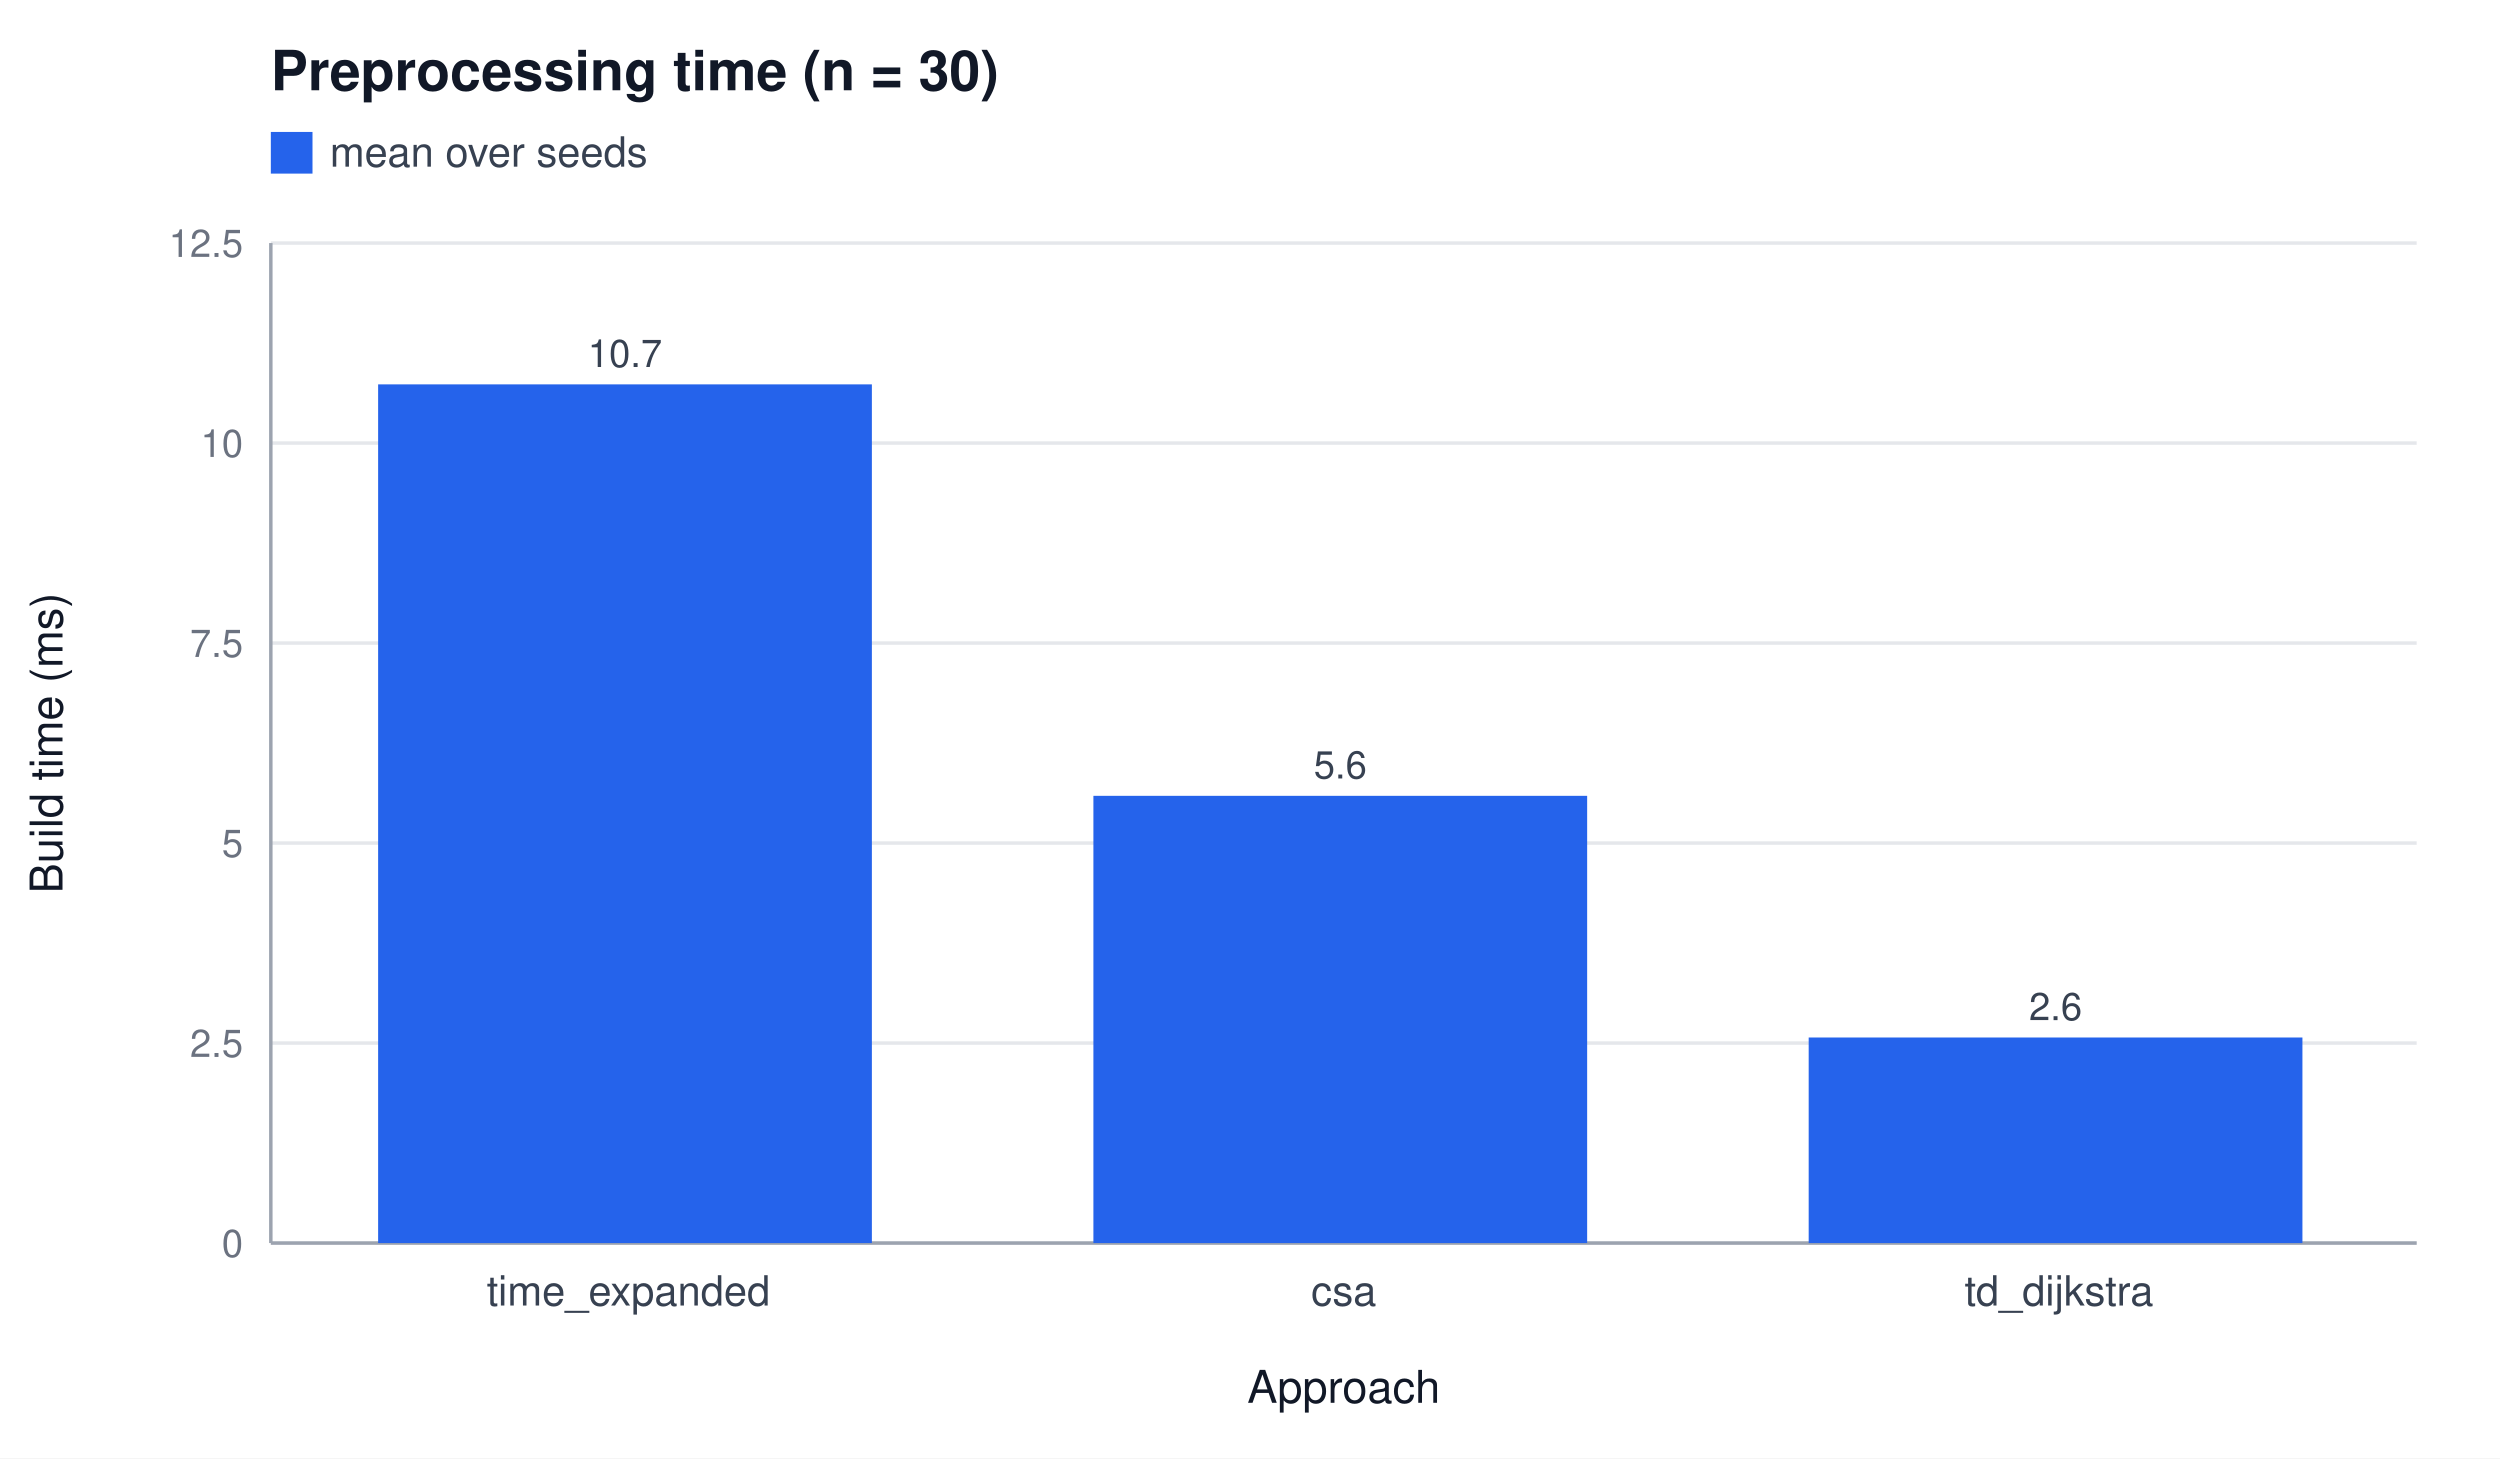
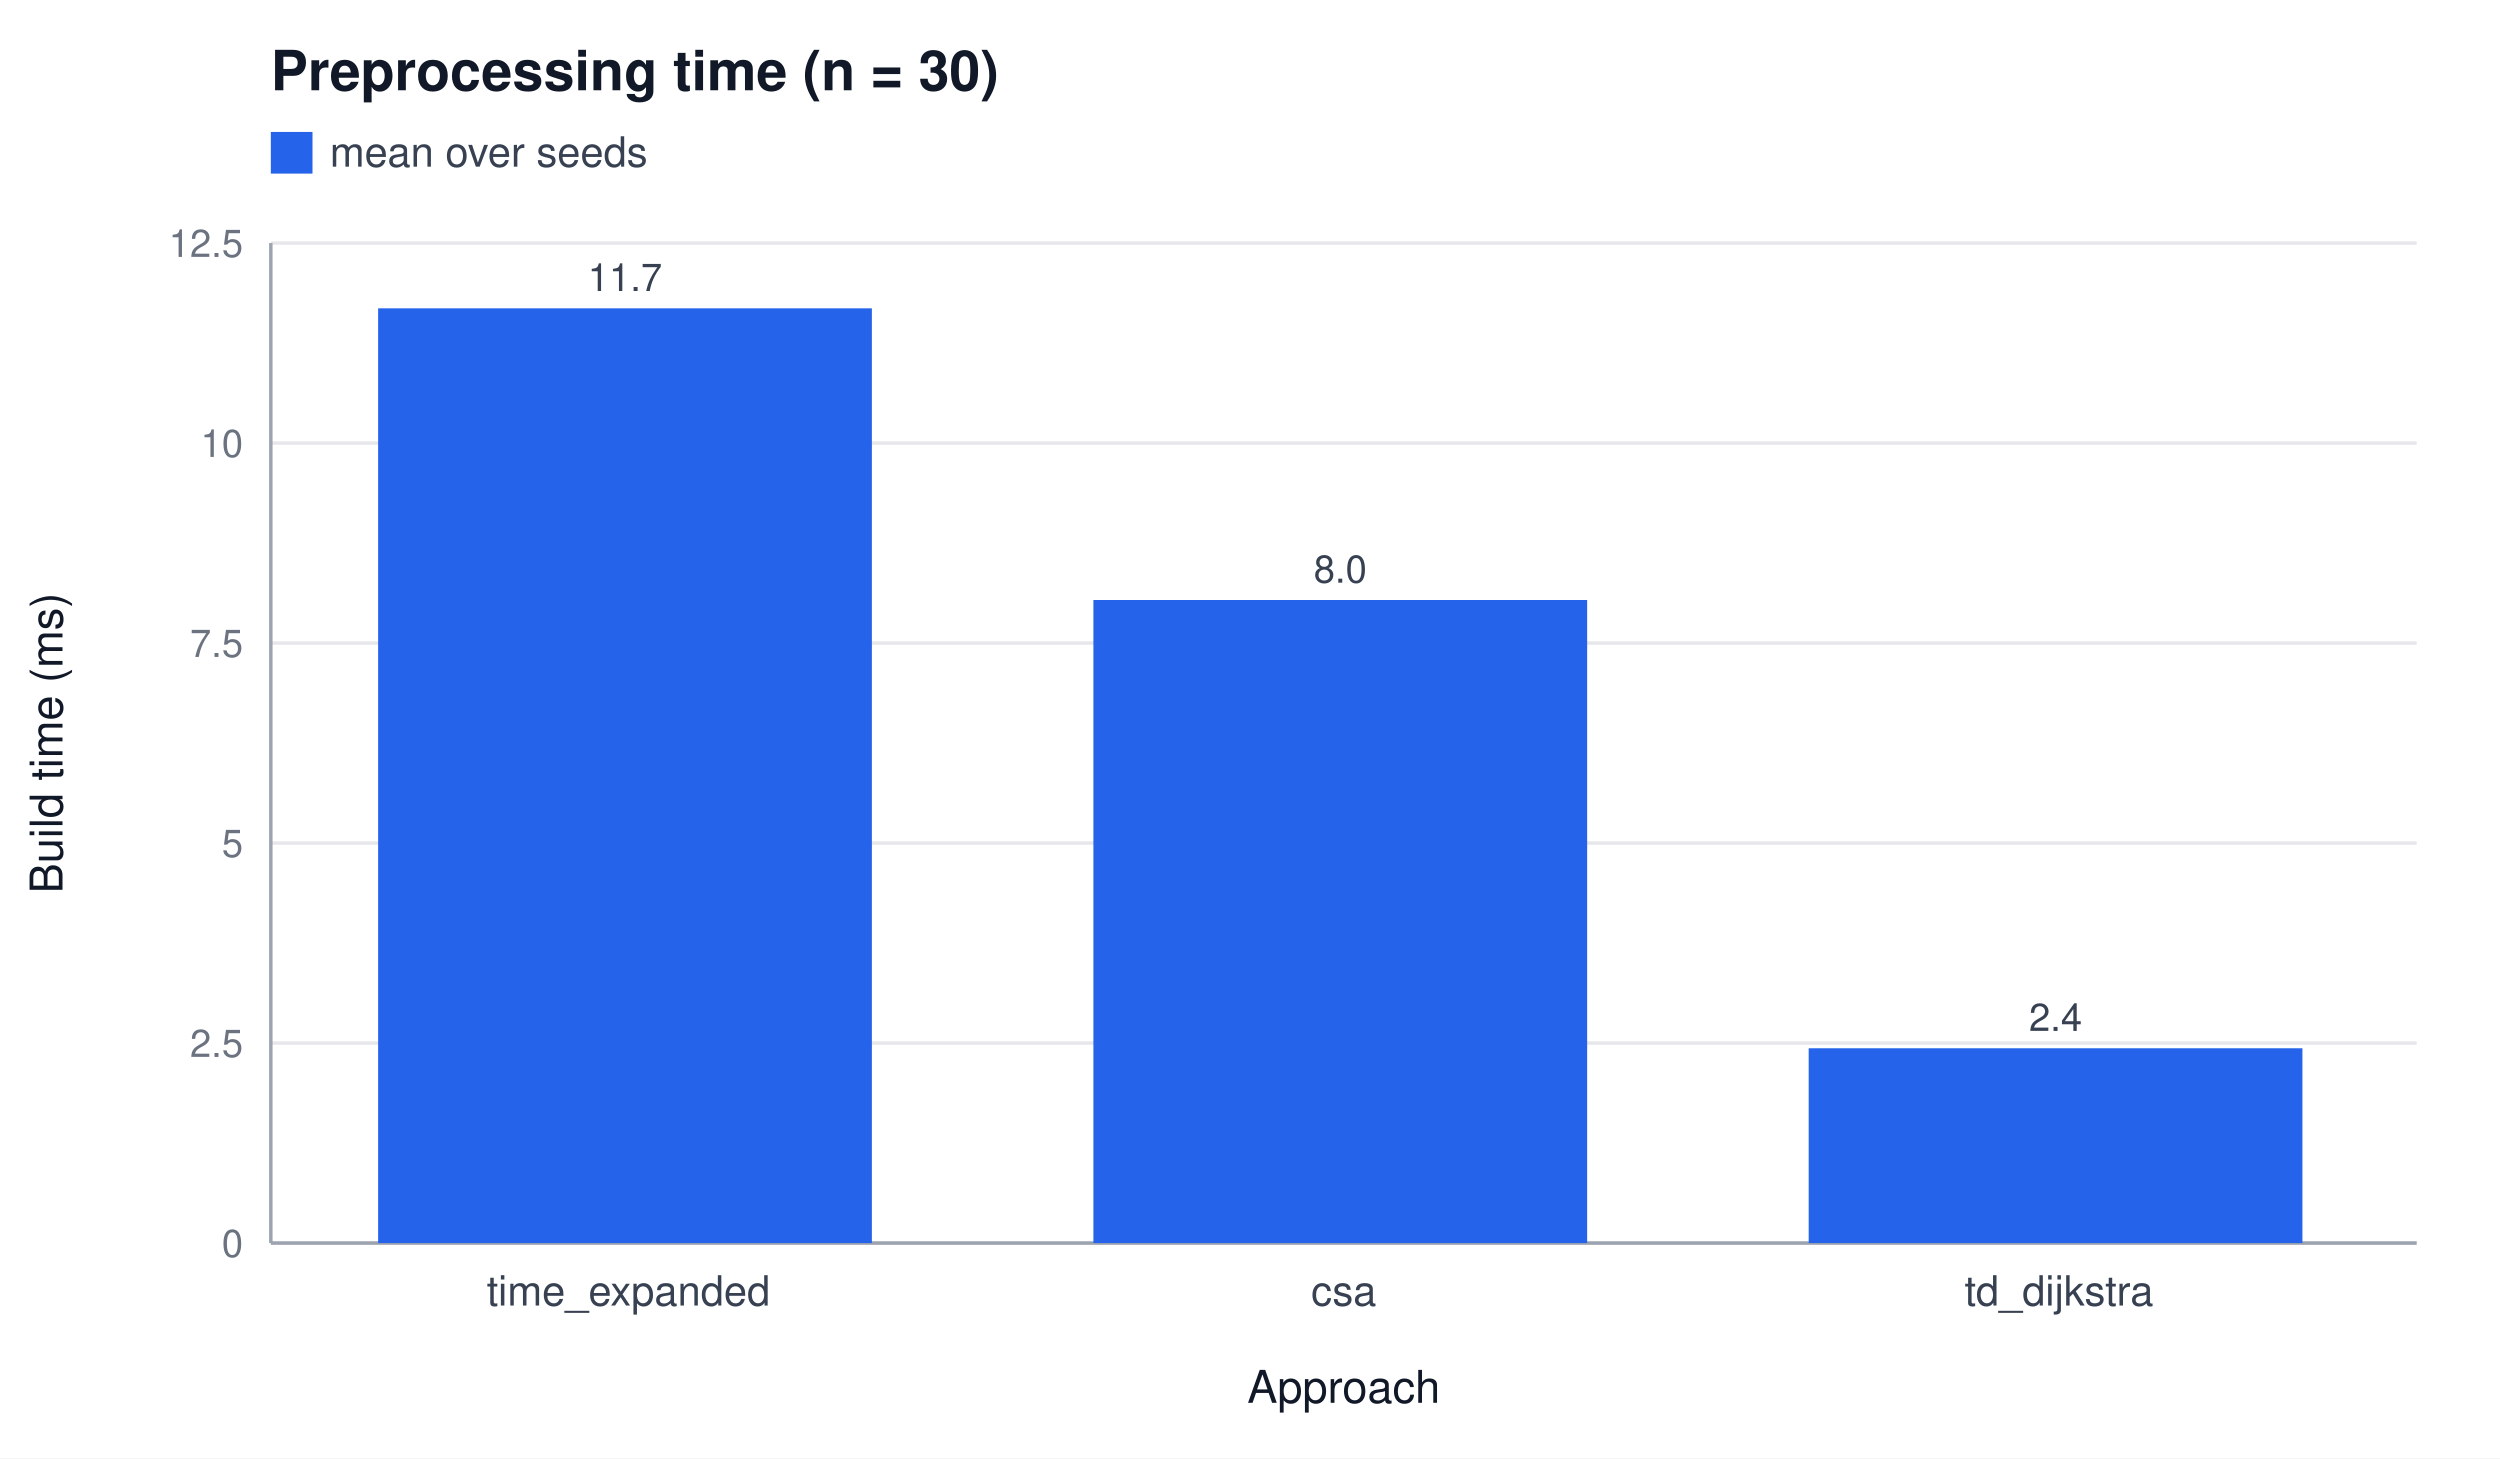
<svg xmlns="http://www.w3.org/2000/svg" width="720" height="420" viewBox="0 0 720 420" font-family="Helvetica, Arial, sans-serif">
  <rect width="100%" height="100%" fill="#ffffff" />
  <text x="78" y="26" font-size="16" font-weight="bold" fill="#111827">Preprocessing time (n = 30)</text>
  <rect x="78.0" y="38" width="12" height="12" fill="#2563eb" />
  <text x="95.0" y="48" font-size="12" fill="#374151">mean over seeds</text>
  <line x1="78" x2="696" y1="358.0" y2="358.0" stroke="#e5e7eb" />
  <text x="70" y="362.0" text-anchor="end" font-size="11" fill="#6b7280">0</text>
  <line x1="78" x2="696" y1="300.4" y2="300.4" stroke="#e5e7eb" />
  <text x="70" y="304.4" text-anchor="end" font-size="11" fill="#6b7280">2.5</text>
  <line x1="78" x2="696" y1="242.8" y2="242.8" stroke="#e5e7eb" />
  <text x="70" y="246.8" text-anchor="end" font-size="11" fill="#6b7280">5</text>
  <line x1="78" x2="696" y1="185.2" y2="185.2" stroke="#e5e7eb" />
  <text x="70" y="189.2" text-anchor="end" font-size="11" fill="#6b7280">7.5</text>
  <line x1="78" x2="696" y1="127.6" y2="127.6" stroke="#e5e7eb" />
  <text x="70" y="131.6" text-anchor="end" font-size="11" fill="#6b7280">10</text>
  <line x1="78" x2="696" y1="70.0" y2="70.0" stroke="#e5e7eb" />
  <text x="70" y="74.0" text-anchor="end" font-size="11" fill="#6b7280">12.5</text>
  <line x1="78" x2="78" y1="70" y2="358" stroke="#9ca3af" />
  <line x1="78" x2="696" y1="358" y2="358" stroke="#9ca3af" />
  <text x="181.0" y="376" text-anchor="middle" font-size="12" fill="#374151">time_expanded</text>
  <text x="387.0" y="376" text-anchor="middle" font-size="12" fill="#374151">csa</text>
  <text x="593.0" y="376" text-anchor="middle" font-size="12" fill="#374151">td_dijkstra</text>
  <text x="387" y="404" text-anchor="middle" font-size="13" fill="#111827">Approach</text>
  <text transform="translate(18,214) rotate(-90)" text-anchor="middle" font-size="13" fill="#111827">Build time (ms)</text>
-   <rect x="108.9" y="110.7" width="142.2" height="247.3" fill="#2563eb" />
-   <text x="180.0" y="105.7" text-anchor="middle" font-size="11" fill="#374151">10.7</text>
-   <rect x="314.9" y="229.2" width="142.2" height="128.8" fill="#2563eb" />
-   <text x="386.0" y="224.2" text-anchor="middle" font-size="11" fill="#374151">5.6</text>
-   <rect x="520.9" y="298.8" width="142.2" height="59.2" fill="#2563eb" />
-   <text x="592.0" y="293.8" text-anchor="middle" font-size="11" fill="#374151">2.6</text>
+   <rect x="108.9" y="88.8" width="142.2" height="269.2" fill="#2563eb" />
+   <text x="180.0" y="83.8" text-anchor="middle" font-size="11" fill="#374151">11.7</text>
+   <rect x="314.9" y="172.8" width="142.2" height="185.2" fill="#2563eb" />
+   <text x="386.0" y="167.8" text-anchor="middle" font-size="11" fill="#374151">8.0</text>
+   <rect x="520.9" y="301.9" width="142.2" height="56.1" fill="#2563eb" />
+   <text x="592.0" y="296.9" text-anchor="middle" font-size="11" fill="#374151">2.4</text>
</svg>
